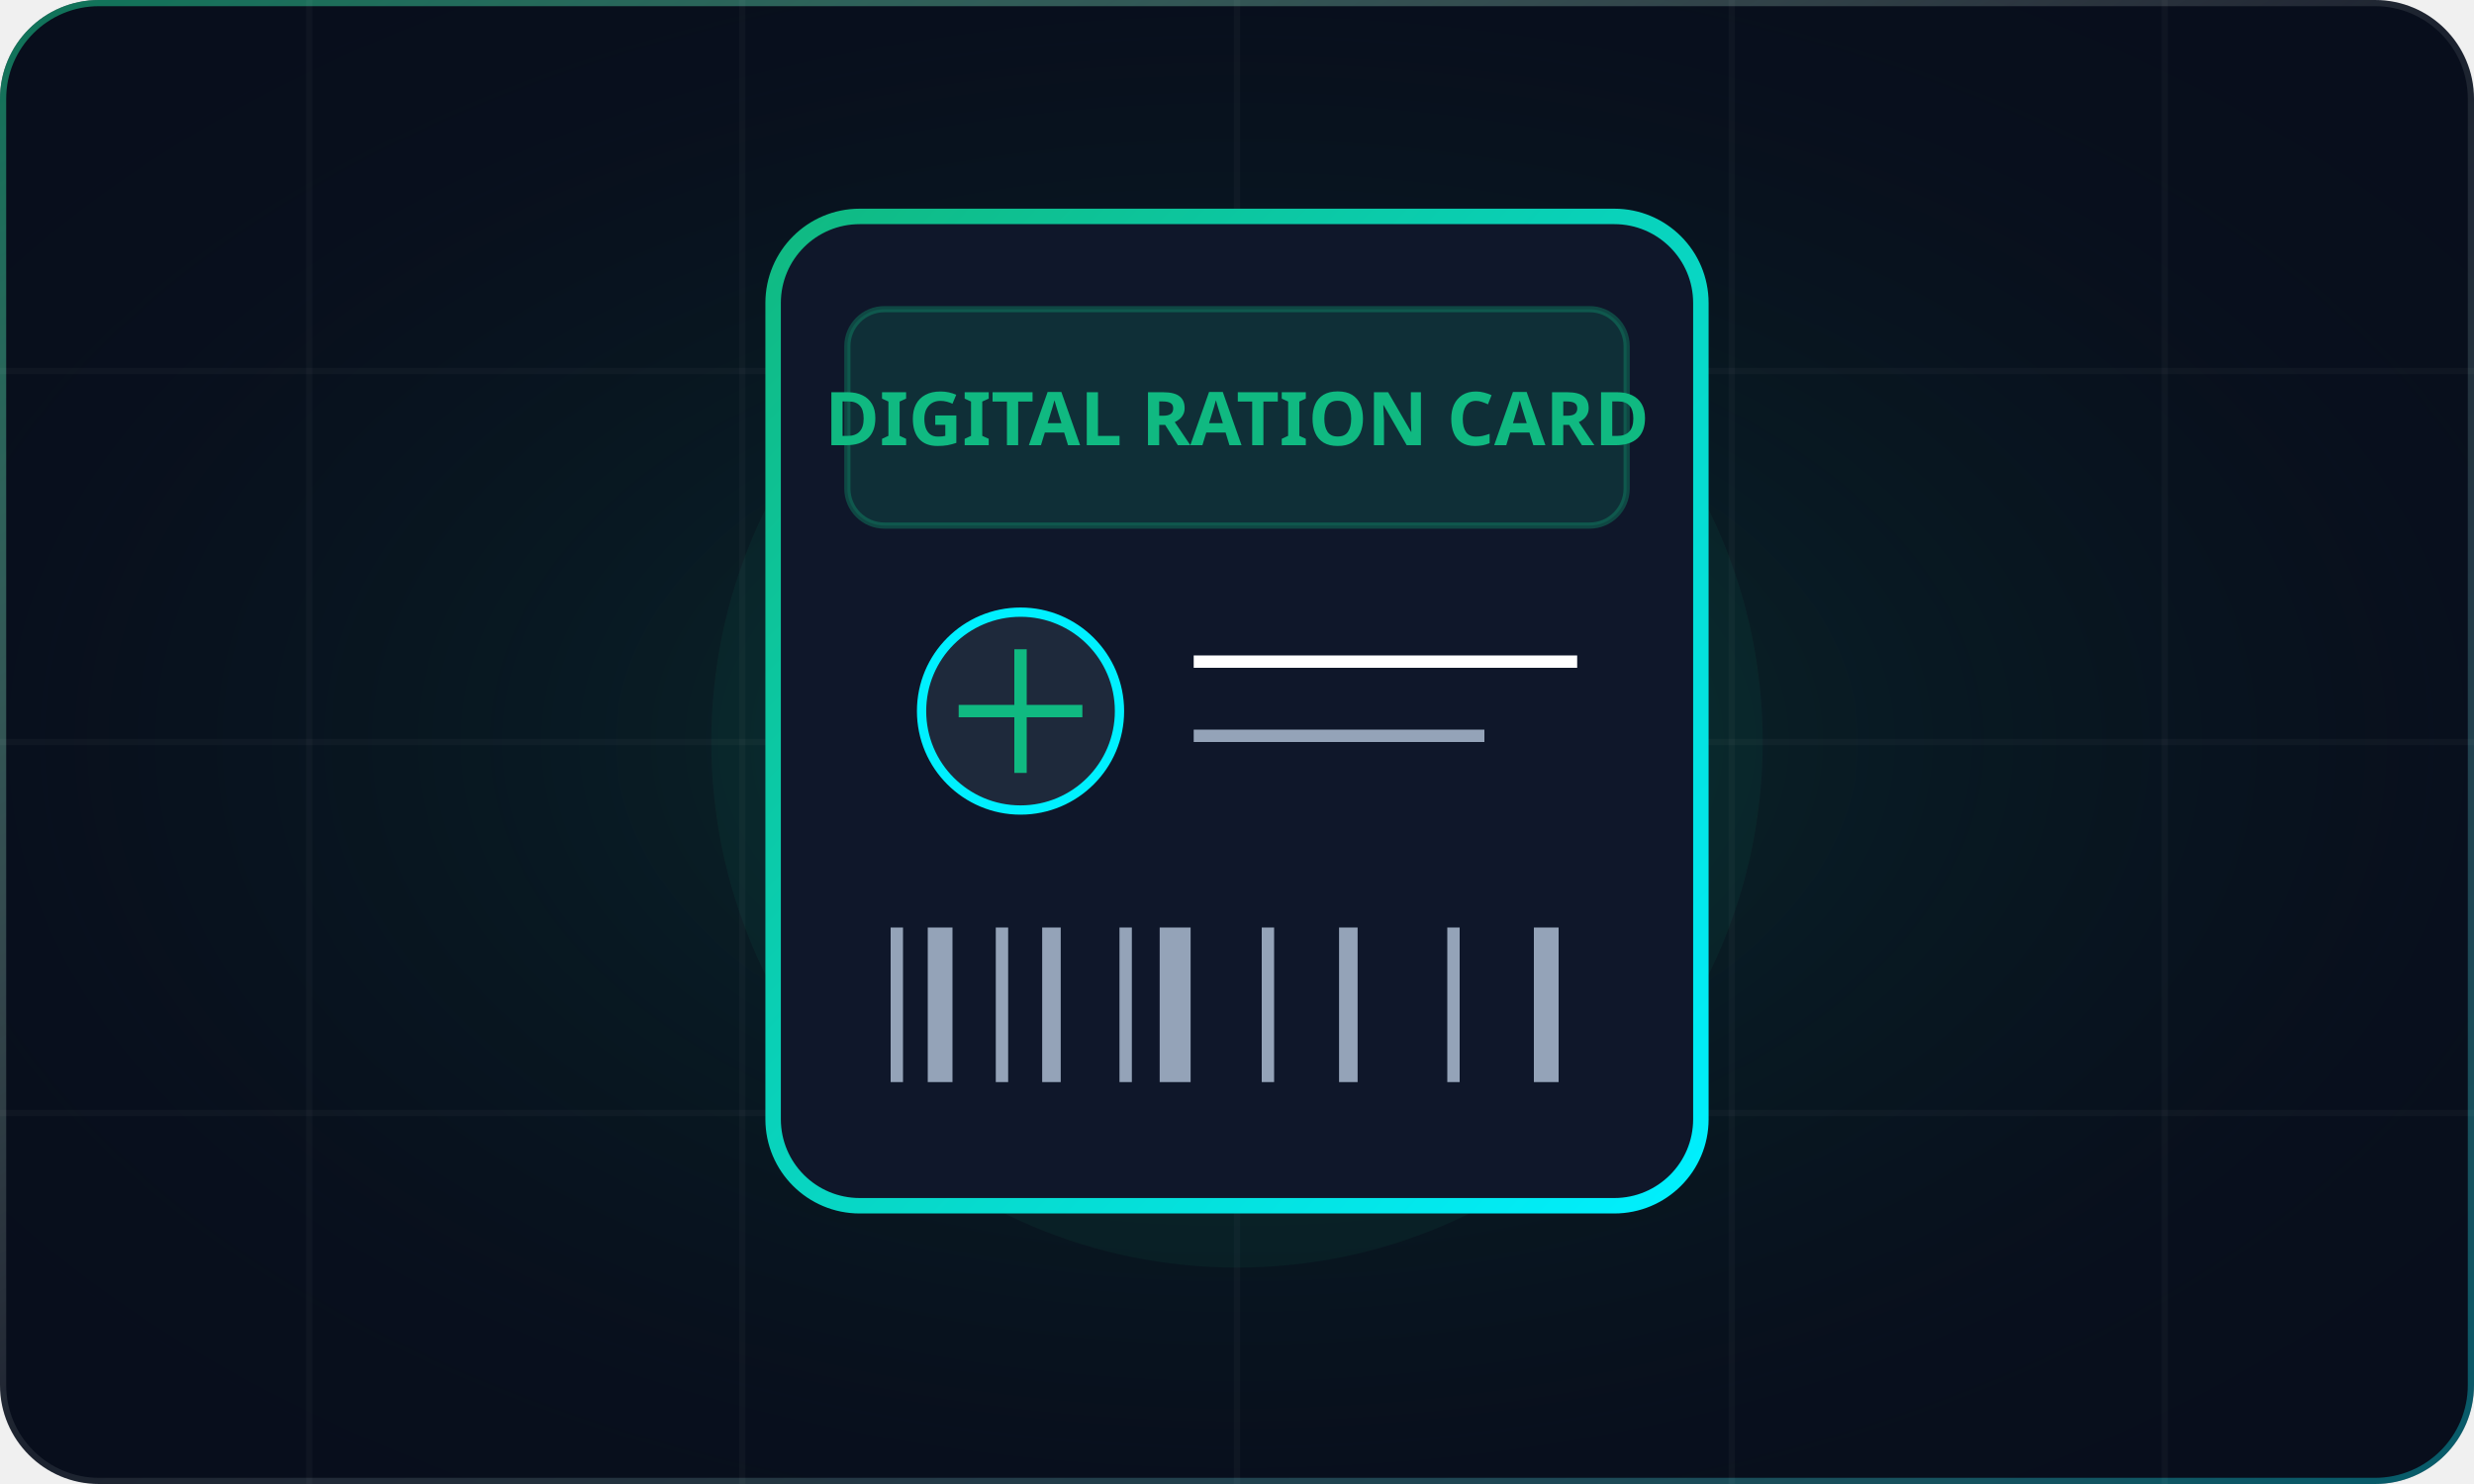
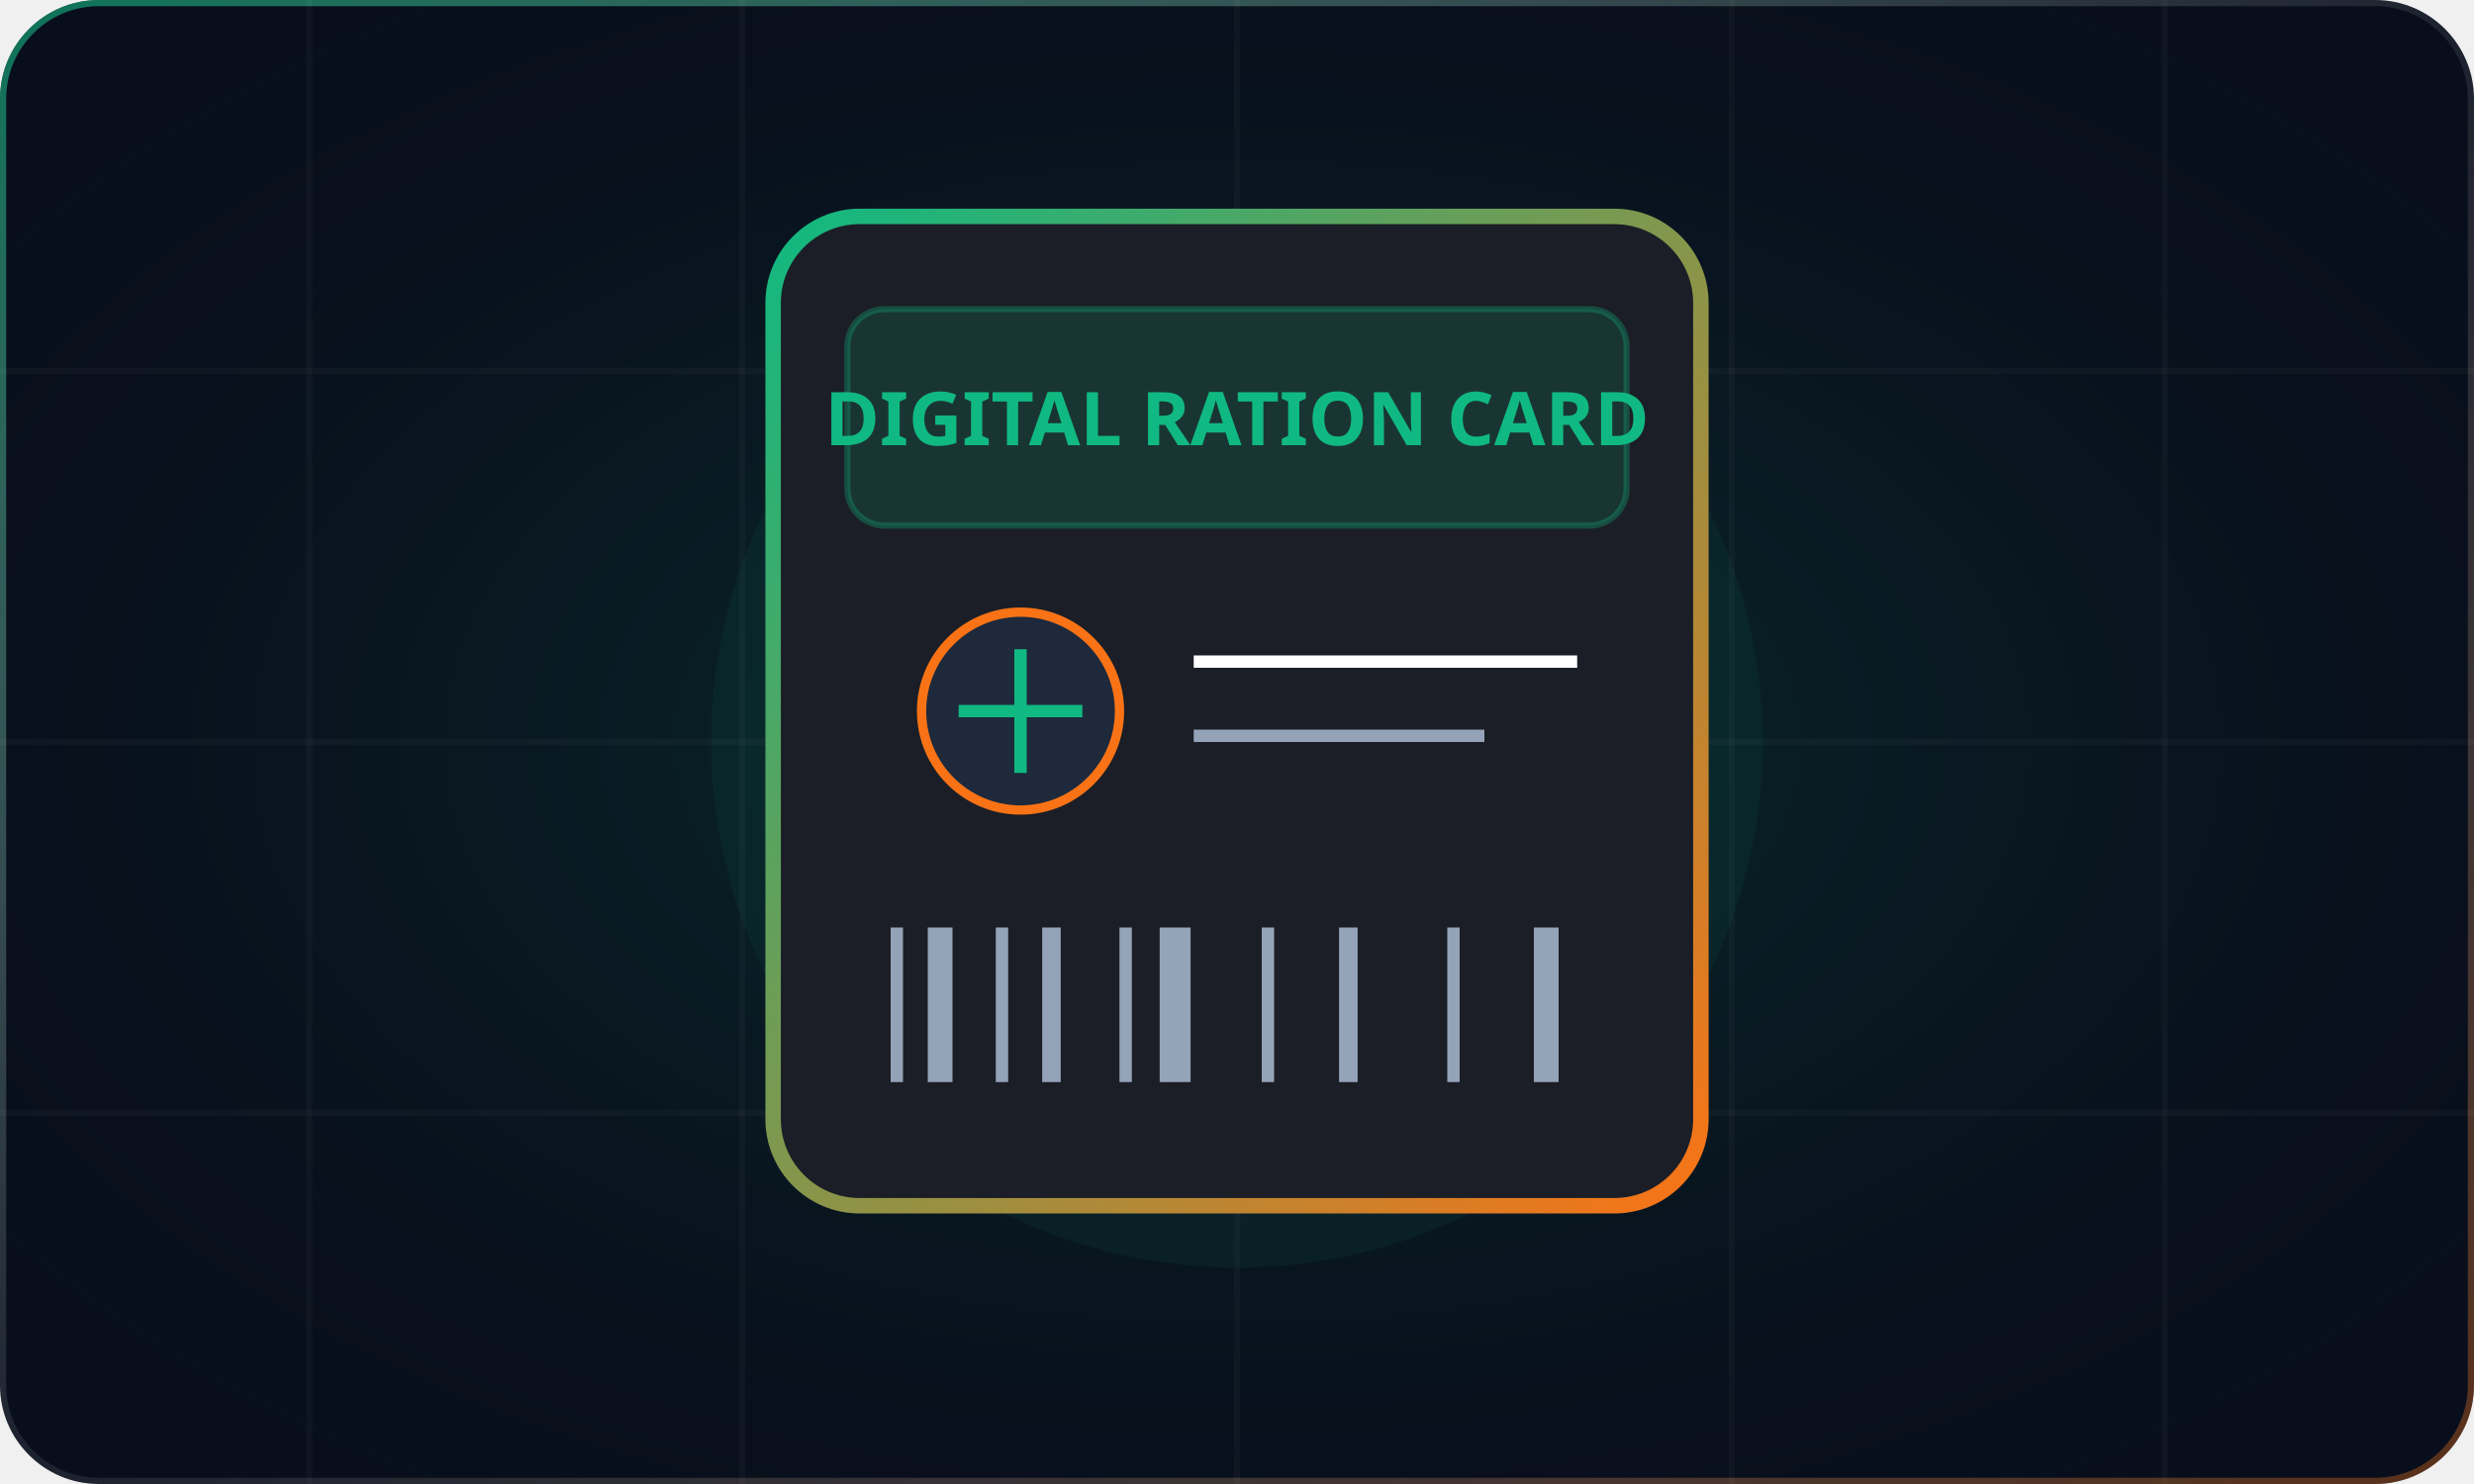
<svg xmlns="http://www.w3.org/2000/svg" viewBox="0 0 400 240" width="400" height="240" fill="none">
  <defs>
    <radialGradient id="bgGlow" cx="50%" cy="50%" r="65%">
      <stop offset="0%" stop-color="#10b981" stop-opacity="0.2" />
-       <stop offset="100%" stop-color="#060913" stop-opacity="0" />
+       <stop offset="100%" stop-color="#0f1115" stop-opacity="0" />
    </radialGradient>
    <linearGradient id="borderGrad" x1="0%" y1="0%" x2="100%" y2="100%">
      <stop offset="0%" stop-color="#10b981" stop-opacity="0.6" />
      <stop offset="50%" stop-color="rgba(255,255,255,0.08)" />
-       <stop offset="100%" stop-color="#00f0ff" stop-opacity="0.35" />
+       <stop offset="100%" stop-color="#f97316" stop-opacity="0.35" />
    </linearGradient>
    <linearGradient id="accentGrad" x1="0%" y1="0%" x2="100%" y2="100%">
      <stop offset="0%" stop-color="#10b981" />
-       <stop offset="100%" stop-color="#00f0ff" />
+       <stop offset="100%" stop-color="#f97316" />
    </linearGradient>
    <filter id="glow" x="-20%" y="-20%" width="140%" height="140%">
      <feGaussianBlur stdDeviation="3.5" result="b" />
      <feComposite in="SourceGraphic" in2="b" operator="over" />
    </filter>
  </defs>
  <rect width="400" height="240" rx="16" fill="#080e1c" />
  <rect width="400" height="240" rx="16" fill="url(#bgGlow)" />
  <rect x="0.5" y="0.5" width="399" height="239" rx="15.5" stroke="url(#borderGrad)" stroke-width="1" />
  <g stroke="rgba(255,255,255,0.03)" stroke-width="1">
    <line x1="50" y1="0" x2="50" y2="240" />
    <line x1="120" y1="0" x2="120" y2="240" />
    <line x1="200" y1="0" x2="200" y2="240" />
    <line x1="280" y1="0" x2="280" y2="240" />
    <line x1="350" y1="0" x2="350" y2="240" />
    <line x1="0" y1="60" x2="400" y2="60" />
    <line x1="0" y1="120" x2="400" y2="120" />
    <line x1="0" y1="180" x2="400" y2="180" />
  </g>
  <circle cx="200" cy="120" r="85" fill="#10b981" opacity="0.06" />
  <g transform="translate(125, 35)">
-     <rect x="0" y="0" width="150" height="160" rx="14" fill="#0f172a" stroke="url(#accentGrad)" stroke-width="2.5" />
+     <rect x="0" y="0" width="150" height="160" rx="14" fill="#1b1e26" stroke="url(#accentGrad)" stroke-width="2.5" />
    <rect x="12" y="15" width="126" height="35" rx="6" fill="rgba(16,185,129,0.15)" stroke="rgba(16,185,129,0.3)" />
    <text x="75" y="37" font-family="sans-serif" font-weight="800" font-size="12" fill="#10b981" text-anchor="middle">DIGITAL RATION CARD</text>
-     <circle cx="40" cy="80" r="16" fill="#1e293b" stroke="#00f0ff" stroke-width="1.5" />
+     <circle cx="40" cy="80" r="16" fill="#1e293b" stroke="#f97316" stroke-width="1.5" />
    <path d="M40 70 V90 M30 80 H50" stroke="#10b981" stroke-width="2" />
    <line x1="68" y1="72" x2="130" y2="72" stroke="#ffffff" stroke-width="2" />
    <line x1="68" y1="84" x2="115" y2="84" stroke="#94a3b8" stroke-width="2" />
    <g transform="translate(15, 115)" stroke="#94a3b8" stroke-width="2">
      <line x1="5" y1="0" x2="5" y2="25" />
      <line x1="12" y1="0" x2="12" y2="25" stroke-width="4" />
      <line x1="22" y1="0" x2="22" y2="25" />
      <line x1="30" y1="0" x2="30" y2="25" stroke-width="3" />
      <line x1="42" y1="0" x2="42" y2="25" />
      <line x1="50" y1="0" x2="50" y2="25" stroke-width="5" />
      <line x1="65" y1="0" x2="65" y2="25" />
      <line x1="78" y1="0" x2="78" y2="25" stroke-width="3" />
      <line x1="95" y1="0" x2="95" y2="25" />
      <line x1="110" y1="0" x2="110" y2="25" stroke-width="4" />
    </g>
  </g>
</svg>
